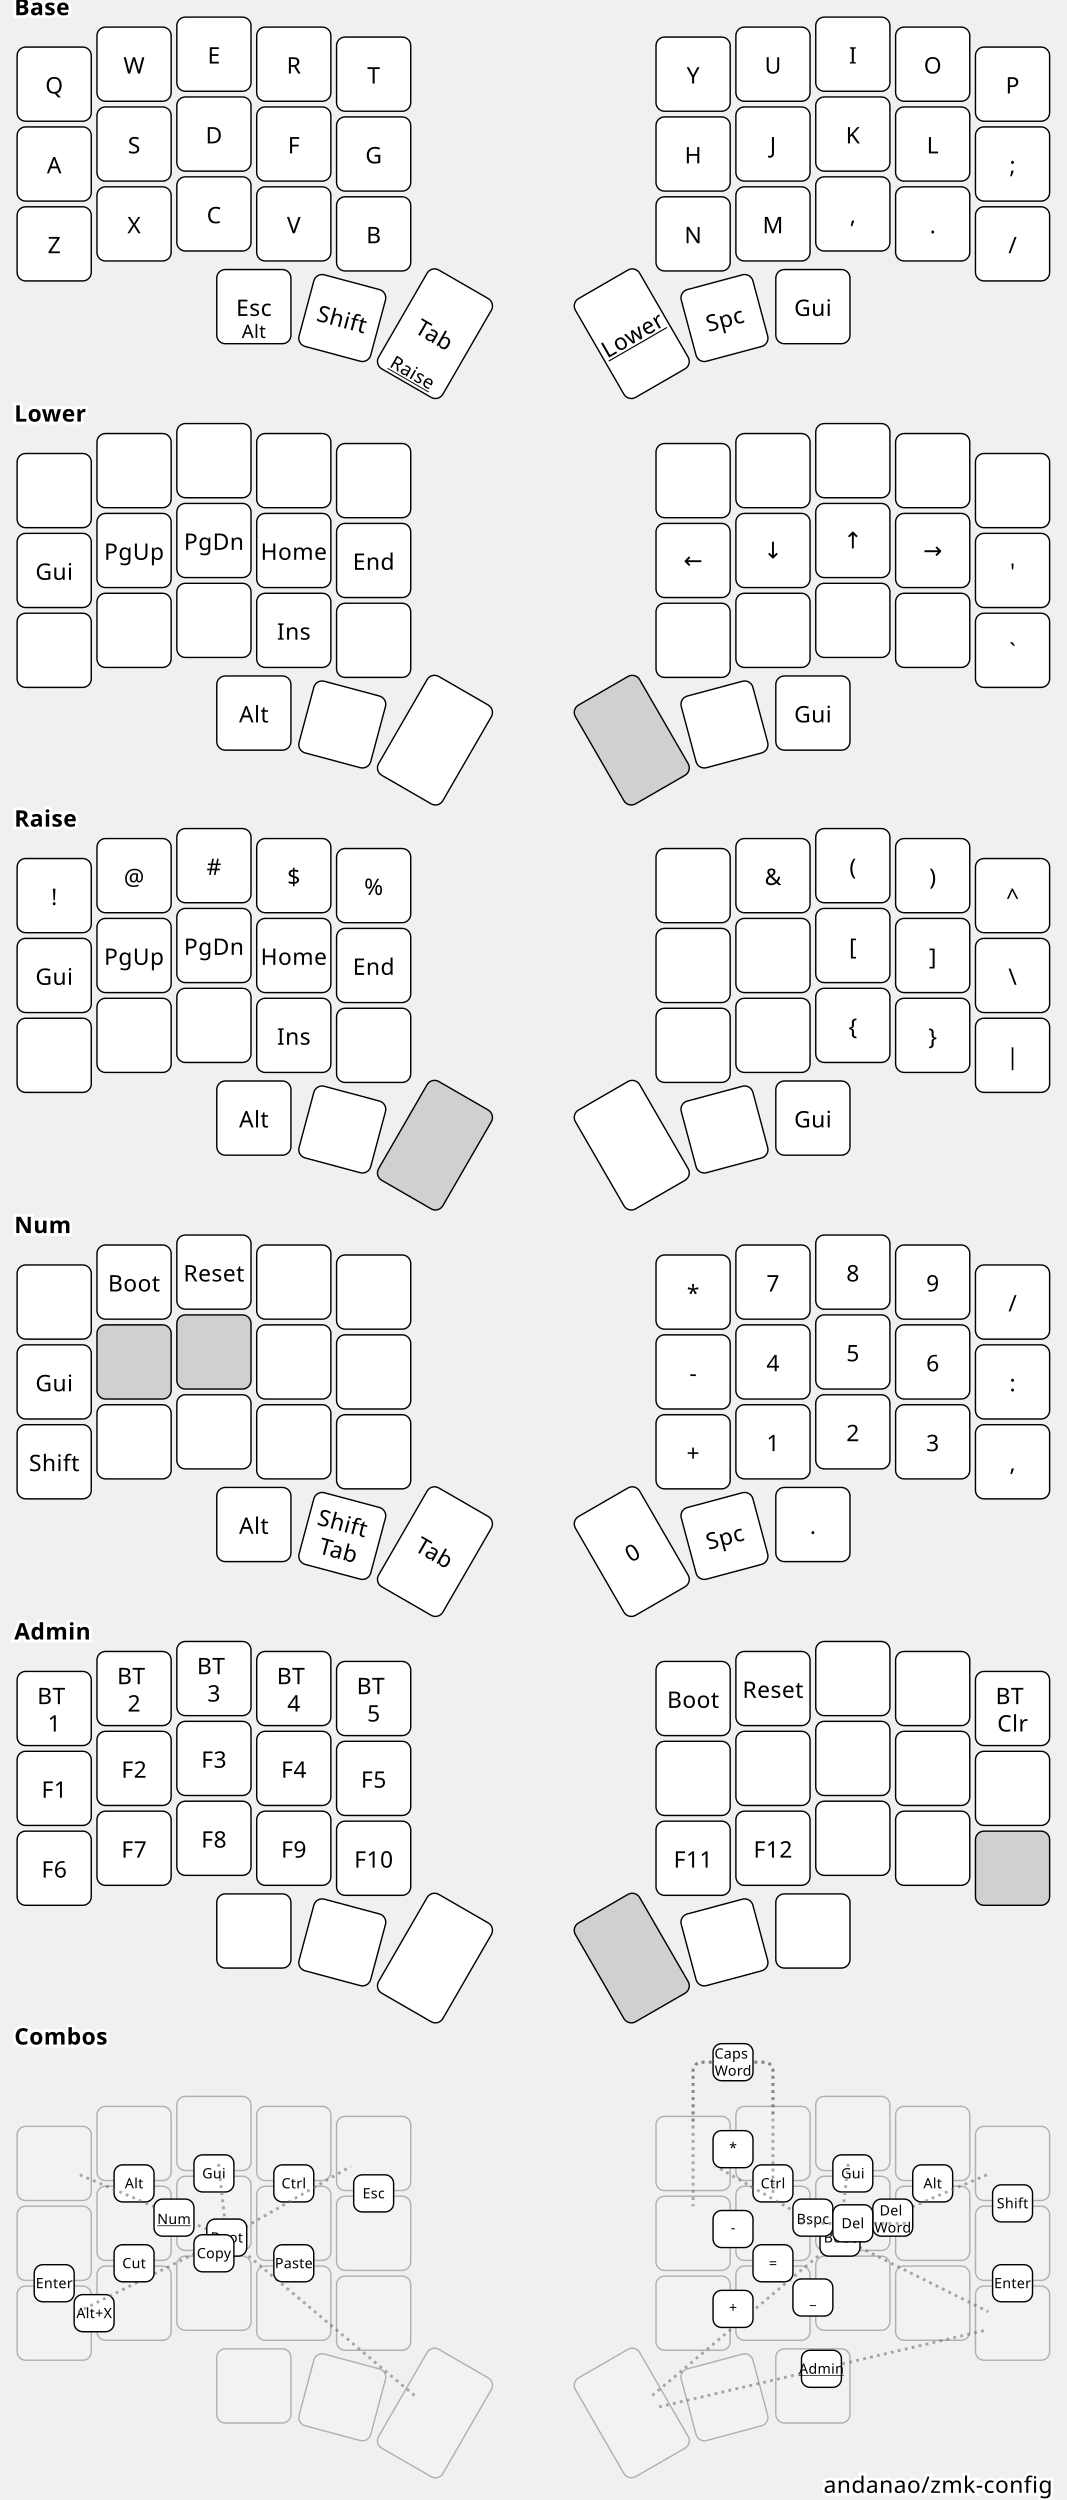
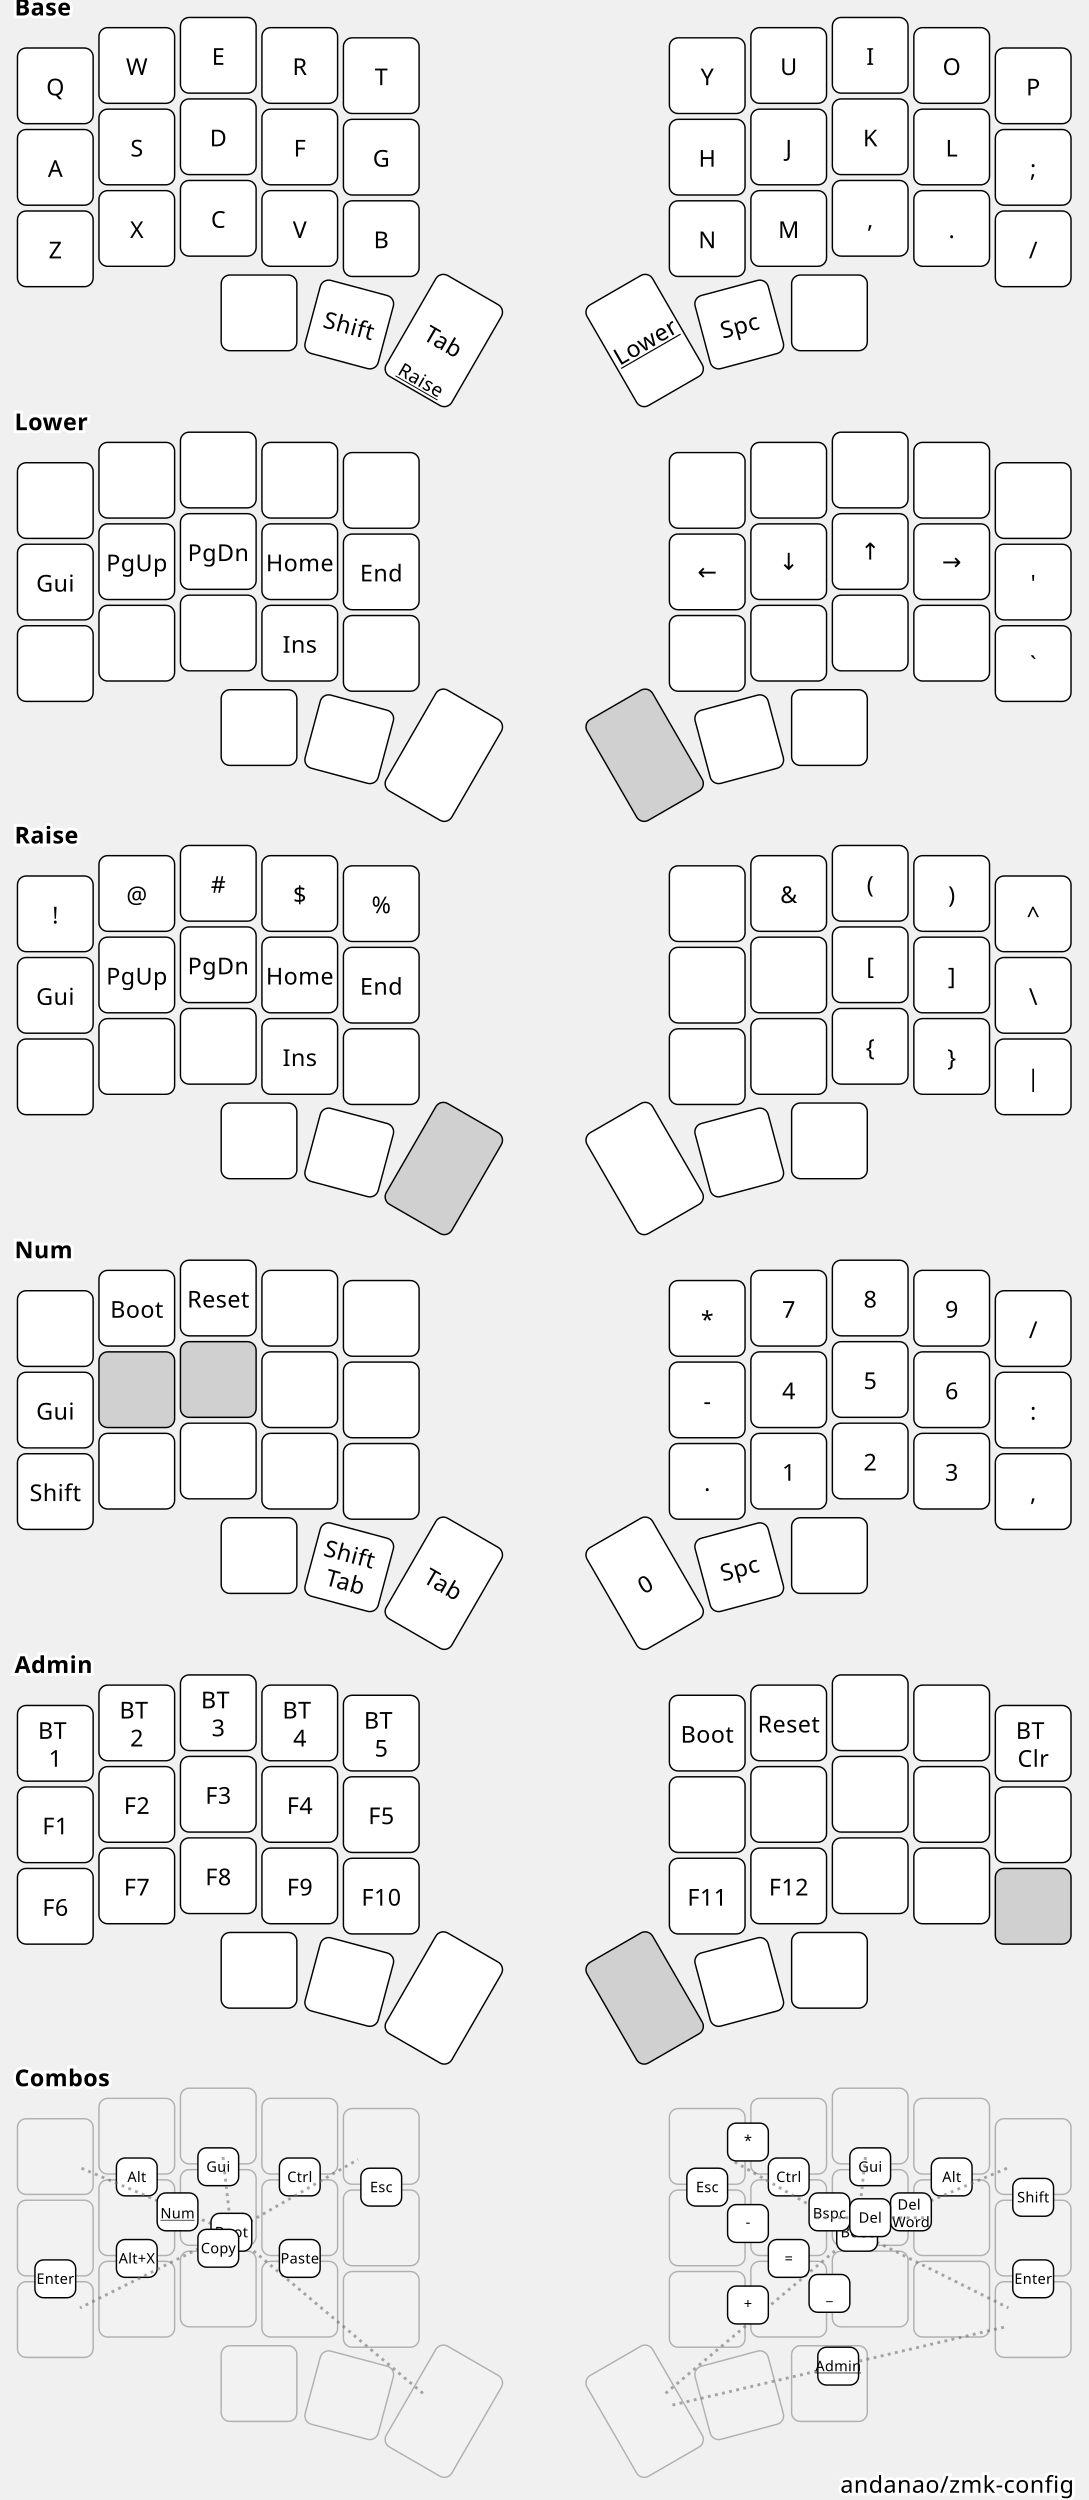
- <svg xmlns="http://www.w3.org/2000/svg" xmlns:xlink="http://www.w3.org/1999/xlink" width="748" height="1753" viewBox="0 0 748 1753" class="keymap">
+ <svg xmlns="http://www.w3.org/2000/svg" xmlns:xlink="http://www.w3.org/1999/xlink" width="748" height="1718" viewBox="0 0 748 1718" class="keymap">
  <defs>/* start glyphs */
<svg id="mdi:play-pause">
      <svg id="mdi-play-pause" viewBox="0 0 24 24">
        <path d="M3,5V19L11,12M13,19H16V5H13M18,5V19H21V5" />
      </svg>
    </svg>
    <svg id="mdi:skip-backward">
      <svg id="mdi-skip-backward" viewBox="0 0 24 24">
        <path d="M20,5V19L13,12M6,5V19H4V5M13,5V19L6,12" />
      </svg>
    </svg>
    <svg id="mdi:skip-forward">
      <svg id="mdi-skip-forward" viewBox="0 0 24 24">
        <path d="M4,5V19L11,12M18,5V19H20V5M11,5V19L18,12" />
      </svg>
    </svg>
    <svg id="mdi:volume-high">
      <svg id="mdi-volume-high" viewBox="0 0 24 24">
        <path d="M14,3.23V5.29C16.89,6.15 19,8.83 19,12C19,15.17 16.89,17.84 14,18.7V20.77C18,19.86 21,16.28 21,12C21,7.72 18,4.14 14,3.23M16.5,12C16.5,10.23 15.5,8.71 14,7.97V16C15.5,15.29 16.5,13.76 16.5,12M3,9V15H7L12,20V4L7,9H3Z" />
      </svg>
    </svg>
    <svg id="mdi:volume-medium">
      <svg id="mdi-volume-medium" viewBox="0 0 24 24">
        <path d="M5,9V15H9L14,20V4L9,9M18.5,12C18.5,10.23 17.5,8.71 16,7.97V16C17.5,15.29 18.5,13.76 18.5,12Z" />
      </svg>
    </svg>
  </defs>/* end glyphs */
<style>/* Deliberately monochrome: black on white, with a white-on-black variant
   for browsers in dark mode.

   Colours are literal hex rather than CSS custom properties. librsvg --
   what Emacs and most non-browser SVG viewers render with -- does not
   implement var() and silently falls back to black, and it ignores @media,
   so it gets the light variant below. */

svg path { fill: inherit; }

svg.keymap {
    fill: #000;
    background-color: #fff;
    font-family: Calibri, system-ui, sans-serif;
    font-size: 16px;
    font-kerning: normal;
    text-rendering: optimizeLegibility;
}

/* Keys need an outline here. The palettes keymap-drawer ships rely on the
   key fill contrasting with a coloured page; white-on-white has none. */
rect.key, rect.combo, rect.combo-separate { fill: #fff; stroke: #000; stroke-width: 1; }
rect.held, rect.combo.held                { fill: #d0d0d0; }
.layer-Combos rect.key                    { fill: #f2f2f2; stroke: #b0b0b0; }
path.combo { stroke: #707070; stroke-width: 2; stroke-dasharray: 2, 3; opacity: 0.6; fill: none; }

text {
    text-anchor: middle;
    dominant-baseline: middle;
    letter-spacing: 0.02em;
}

text.tap     { font-weight: 500; }
text.hold    { font-weight: 400; font-size: 13px; }
text.shifted { font-weight: 400; font-size: 11px; }
text.combo, text.left, text.right { font-size: 10px; }
/* 8px rather than the 10px of other secondary legends: the overview puts
   two corner legends on the same key edge (e.g. Num's "Boot" beside
   Admin's "BT 2"), which overlaps at anything larger. */
text.tl, text.tr, text.bl, text.br { font-size: 8px; }

text.hold, text.bl, text.br    { text-anchor: middle; dominant-baseline: auto; }
text.shifted, text.tl, text.tr { text-anchor: middle; dominant-baseline: hanging; }
text.left, text.tl, text.bl    { text-anchor: start; }
text.right, text.tr, text.br   { text-anchor: end; }

text.layer-activator { text-decoration: underline; }
text.combo.hold, text.combo.shifted, text.combo.left, text.combo.right { font-size: 8px; }

/* Without colour the overview's corner legends are told apart by position
   alone: tl=Raise, tr=Lower, bl=Num, br=Admin. Grey keeps them from
   competing with the base-layer legend in the middle of the key. */
text.tl, text.tr, text.bl, text.br,
use.tl, use.tr, use.bl, use.br { fill: #555; }

text.label, text.footer { fill: #000; stroke: #fff; stroke-width: 4; paint-order: stroke; }
text.label  { font-weight: bold; text-anchor: start; }
text.footer { text-anchor: end; dominant-baseline: auto; }

.icon-tabler &gt; path                             { fill: inherit; stroke: inherit; stroke-width: 2; }
.icon-tabler &gt; path[stroke="none"][fill="none"] { visibility: hidden; }

/* Browsers only; librsvg ignores @media and keeps the light variant.
   Delete this block for light-only output. */
@media (prefers-color-scheme: dark) {
    svg.keymap { fill: #fff; background-color: #000; }
    rect.key, rect.combo, rect.combo-separate { fill: #000; stroke: #fff; }
    rect.held, rect.combo.held                { fill: #444; }
    .layer-Combos rect.key                    { fill: #1a1a1a; stroke: #666; }
    path.combo { stroke: #909090; }
    text.tl, text.tr, text.bl, text.br,
    use.tl, use.tr, use.bl, use.br { fill: #aaa; }
    text.label, text.footer { fill: #fff; stroke: #000; }
}
</style>
  <g transform="translate(10, 0)" class="layer-Base">
    <text x="0" y="5" class="label" id="Base">Base</text>
    <g transform="translate(0, 10)">
      <g transform="translate(28, 49)" class="key keypos-0">
        <rect rx="6" ry="6" x="-26" y="-26" width="52" height="52" class="key" />
        <text x="0" y="1" class="key tap">Q</text>
      </g>
      <g transform="translate(84, 35)" class="key keypos-1">
        <rect rx="6" ry="6" x="-26" y="-26" width="52" height="52" class="key" />
        <text x="0" y="1" class="key tap">W</text>
      </g>
      <g transform="translate(140, 28)" class="key keypos-2">
        <rect rx="6" ry="6" x="-26" y="-26" width="52" height="52" class="key" />
        <text x="0" y="1" class="key tap">E</text>
      </g>
      <g transform="translate(196, 35)" class="key keypos-3">
        <rect rx="6" ry="6" x="-26" y="-26" width="52" height="52" class="key" />
        <text x="0" y="1" class="key tap">R</text>
      </g>
      <g transform="translate(252, 42)" class="key keypos-4">
        <rect rx="6" ry="6" x="-26" y="-26" width="52" height="52" class="key" />
        <text x="0" y="1" class="key tap">T</text>
      </g>
      <g transform="translate(476, 42)" class="key keypos-5">
        <rect rx="6" ry="6" x="-26" y="-26" width="52" height="52" class="key" />
        <text x="0" y="1" class="key tap">Y</text>
      </g>
      <g transform="translate(532, 35)" class="key keypos-6">
        <rect rx="6" ry="6" x="-26" y="-26" width="52" height="52" class="key" />
        <text x="0" y="1" class="key tap">U</text>
      </g>
      <g transform="translate(588, 28)" class="key keypos-7">
        <rect rx="6" ry="6" x="-26" y="-26" width="52" height="52" class="key" />
        <text x="0" y="1" class="key tap">I</text>
      </g>
      <g transform="translate(644, 35)" class="key keypos-8">
        <rect rx="6" ry="6" x="-26" y="-26" width="52" height="52" class="key" />
        <text x="0" y="1" class="key tap">O</text>
      </g>
      <g transform="translate(700, 49)" class="key keypos-9">
        <rect rx="6" ry="6" x="-26" y="-26" width="52" height="52" class="key" />
        <text x="0" y="1" class="key tap">P</text>
      </g>
      <g transform="translate(28, 105)" class="key keypos-10">
        <rect rx="6" ry="6" x="-26" y="-26" width="52" height="52" class="key" />
        <text x="0" y="1" class="key tap">A</text>
      </g>
      <g transform="translate(84, 91)" class="key keypos-11">
        <rect rx="6" ry="6" x="-26" y="-26" width="52" height="52" class="key" />
        <text x="0" y="1" class="key tap">S</text>
      </g>
      <g transform="translate(140, 84)" class="key keypos-12">
        <rect rx="6" ry="6" x="-26" y="-26" width="52" height="52" class="key" />
        <text x="0" y="1" class="key tap">D</text>
      </g>
      <g transform="translate(196, 91)" class="key keypos-13">
        <rect rx="6" ry="6" x="-26" y="-26" width="52" height="52" class="key" />
        <text x="0" y="1" class="key tap">F</text>
      </g>
      <g transform="translate(252, 98)" class="key keypos-14">
        <rect rx="6" ry="6" x="-26" y="-26" width="52" height="52" class="key" />
        <text x="0" y="1" class="key tap">G</text>
      </g>
      <g transform="translate(476, 98)" class="key keypos-15">
        <rect rx="6" ry="6" x="-26" y="-26" width="52" height="52" class="key" />
        <text x="0" y="1" class="key tap">H</text>
      </g>
      <g transform="translate(532, 91)" class="key keypos-16">
        <rect rx="6" ry="6" x="-26" y="-26" width="52" height="52" class="key" />
        <text x="0" y="1" class="key tap">J</text>
      </g>
      <g transform="translate(588, 84)" class="key keypos-17">
        <rect rx="6" ry="6" x="-26" y="-26" width="52" height="52" class="key" />
        <text x="0" y="1" class="key tap">K</text>
      </g>
      <g transform="translate(644, 91)" class="key keypos-18">
        <rect rx="6" ry="6" x="-26" y="-26" width="52" height="52" class="key" />
        <text x="0" y="1" class="key tap">L</text>
      </g>
      <g transform="translate(700, 105)" class="key keypos-19">
        <rect rx="6" ry="6" x="-26" y="-26" width="52" height="52" class="key" />
        <text x="0" y="1" class="key tap">;</text>
      </g>
      <g transform="translate(28, 161)" class="key keypos-20">
        <rect rx="6" ry="6" x="-26" y="-26" width="52" height="52" class="key" />
        <text x="0" y="1" class="key tap">Z</text>
      </g>
      <g transform="translate(84, 147)" class="key keypos-21">
        <rect rx="6" ry="6" x="-26" y="-26" width="52" height="52" class="key" />
        <text x="0" y="1" class="key tap">X</text>
      </g>
      <g transform="translate(140, 140)" class="key keypos-22">
        <rect rx="6" ry="6" x="-26" y="-26" width="52" height="52" class="key" />
        <text x="0" y="1" class="key tap">C</text>
      </g>
      <g transform="translate(196, 147)" class="key keypos-23">
        <rect rx="6" ry="6" x="-26" y="-26" width="52" height="52" class="key" />
        <text x="0" y="1" class="key tap">V</text>
      </g>
      <g transform="translate(252, 154)" class="key keypos-24">
        <rect rx="6" ry="6" x="-26" y="-26" width="52" height="52" class="key" />
        <text x="0" y="1" class="key tap">B</text>
      </g>
      <g transform="translate(476, 154)" class="key keypos-25">
        <rect rx="6" ry="6" x="-26" y="-26" width="52" height="52" class="key" />
        <text x="0" y="1" class="key tap">N</text>
      </g>
      <g transform="translate(532, 147)" class="key keypos-26">
        <rect rx="6" ry="6" x="-26" y="-26" width="52" height="52" class="key" />
        <text x="0" y="1" class="key tap">M</text>
      </g>
      <g transform="translate(588, 140)" class="key keypos-27">
        <rect rx="6" ry="6" x="-26" y="-26" width="52" height="52" class="key" />
        <text x="0" y="1" class="key tap">,</text>
      </g>
      <g transform="translate(644, 147)" class="key keypos-28">
        <rect rx="6" ry="6" x="-26" y="-26" width="52" height="52" class="key" />
        <text x="0" y="1" class="key tap">.</text>
      </g>
      <g transform="translate(700, 161)" class="key keypos-29">
        <rect rx="6" ry="6" x="-26" y="-26" width="52" height="52" class="key" />
        <text x="0" y="1" class="key tap">/</text>
      </g>
      <g transform="translate(168, 205)" class="key keypos-30">
        <rect rx="6" ry="6" x="-26" y="-26" width="52" height="52" class="key" />
-         <text x="0" y="1" class="key tap">Esc</text>
-         <text x="0" y="22" class="key hold">Alt</text>
      </g>
      <g transform="translate(230, 213) rotate(15.0)" class="key keypos-31">
        <rect rx="6" ry="6" x="-26" y="-26" width="52" height="52" class="key" />
        <text x="0" y="1" class="key tap">Shift</text>
      </g>
      <g transform="translate(295, 224) rotate(30.0)" class="key keypos-32">
        <rect rx="6" ry="6" x="-26" y="-40" width="52" height="80" class="key" />
        <text x="0" y="1" class="key tap">Tab</text>
        <a href="#Raise">
          <text x="0" y="36" class="key hold layer-activator">Raise</text>
        </a>
      </g>
      <g transform="translate(433, 224) rotate(-30.0)" class="key keypos-33">
        <rect rx="6" ry="6" x="-26" y="-40" width="52" height="80" class="key" />
        <a href="#Lower">
          <text x="0" y="1" class="key tap layer-activator">Lower</text>
        </a>
      </g>
      <g transform="translate(498, 213) rotate(-15.0)" class="key keypos-34">
        <rect rx="6" ry="6" x="-26" y="-26" width="52" height="52" class="key" />
        <text x="0" y="1" class="key tap">Spc</text>
      </g>
      <g transform="translate(560, 205)" class="key keypos-35">
        <rect rx="6" ry="6" x="-26" y="-26" width="52" height="52" class="key" />
-         <text x="0" y="1" class="key tap">Gui</text>
      </g>
    </g>
  </g>
  <g transform="translate(10, 285)" class="layer-Lower">
    <text x="0" y="5" class="label" id="Lower">Lower</text>
    <g transform="translate(0, 10)">
      <g transform="translate(28, 49)" class="key keypos-0">
        <rect rx="6" ry="6" x="-26" y="-26" width="52" height="52" class="key" />
      </g>
      <g transform="translate(84, 35)" class="key keypos-1">
        <rect rx="6" ry="6" x="-26" y="-26" width="52" height="52" class="key" />
      </g>
      <g transform="translate(140, 28)" class="key keypos-2">
        <rect rx="6" ry="6" x="-26" y="-26" width="52" height="52" class="key" />
      </g>
      <g transform="translate(196, 35)" class="key keypos-3">
        <rect rx="6" ry="6" x="-26" y="-26" width="52" height="52" class="key" />
      </g>
      <g transform="translate(252, 42)" class="key keypos-4">
        <rect rx="6" ry="6" x="-26" y="-26" width="52" height="52" class="key" />
      </g>
      <g transform="translate(476, 42)" class="key keypos-5">
        <rect rx="6" ry="6" x="-26" y="-26" width="52" height="52" class="key" />
      </g>
      <g transform="translate(532, 35)" class="key keypos-6">
        <rect rx="6" ry="6" x="-26" y="-26" width="52" height="52" class="key" />
      </g>
      <g transform="translate(588, 28)" class="key keypos-7">
        <rect rx="6" ry="6" x="-26" y="-26" width="52" height="52" class="key" />
      </g>
      <g transform="translate(644, 35)" class="key keypos-8">
        <rect rx="6" ry="6" x="-26" y="-26" width="52" height="52" class="key" />
      </g>
      <g transform="translate(700, 49)" class="key keypos-9">
        <rect rx="6" ry="6" x="-26" y="-26" width="52" height="52" class="key" />
      </g>
      <g transform="translate(28, 105)" class="key keypos-10">
        <rect rx="6" ry="6" x="-26" y="-26" width="52" height="52" class="key" />
        <text x="0" y="1" class="key tap">Gui</text>
      </g>
      <g transform="translate(84, 91)" class="key keypos-11">
        <rect rx="6" ry="6" x="-26" y="-26" width="52" height="52" class="key" />
        <text x="0" y="1" class="key tap">PgUp</text>
      </g>
      <g transform="translate(140, 84)" class="key keypos-12">
        <rect rx="6" ry="6" x="-26" y="-26" width="52" height="52" class="key" />
        <text x="0" y="1" class="key tap">PgDn</text>
      </g>
      <g transform="translate(196, 91)" class="key keypos-13">
        <rect rx="6" ry="6" x="-26" y="-26" width="52" height="52" class="key" />
        <text x="0" y="1" class="key tap">Home</text>
      </g>
      <g transform="translate(252, 98)" class="key keypos-14">
        <rect rx="6" ry="6" x="-26" y="-26" width="52" height="52" class="key" />
        <text x="0" y="1" class="key tap">End</text>
      </g>
      <g transform="translate(476, 98)" class="key keypos-15">
        <rect rx="6" ry="6" x="-26" y="-26" width="52" height="52" class="key" />
        <text x="0" y="1" class="key tap">←</text>
      </g>
      <g transform="translate(532, 91)" class="key keypos-16">
        <rect rx="6" ry="6" x="-26" y="-26" width="52" height="52" class="key" />
        <text x="0" y="1" class="key tap">↓</text>
      </g>
      <g transform="translate(588, 84)" class="key keypos-17">
        <rect rx="6" ry="6" x="-26" y="-26" width="52" height="52" class="key" />
        <text x="0" y="1" class="key tap">↑</text>
      </g>
      <g transform="translate(644, 91)" class="key keypos-18">
        <rect rx="6" ry="6" x="-26" y="-26" width="52" height="52" class="key" />
        <text x="0" y="1" class="key tap">→</text>
      </g>
      <g transform="translate(700, 105)" class="key keypos-19">
        <rect rx="6" ry="6" x="-26" y="-26" width="52" height="52" class="key" />
        <text x="0" y="1" class="key tap">'</text>
      </g>
      <g transform="translate(28, 161)" class="key keypos-20">
        <rect rx="6" ry="6" x="-26" y="-26" width="52" height="52" class="key" />
      </g>
      <g transform="translate(84, 147)" class="key keypos-21">
        <rect rx="6" ry="6" x="-26" y="-26" width="52" height="52" class="key" />
      </g>
      <g transform="translate(140, 140)" class="key keypos-22">
        <rect rx="6" ry="6" x="-26" y="-26" width="52" height="52" class="key" />
      </g>
      <g transform="translate(196, 147)" class="key keypos-23">
        <rect rx="6" ry="6" x="-26" y="-26" width="52" height="52" class="key" />
        <text x="0" y="1" class="key tap">Ins</text>
      </g>
      <g transform="translate(252, 154)" class="key keypos-24">
        <rect rx="6" ry="6" x="-26" y="-26" width="52" height="52" class="key" />
      </g>
      <g transform="translate(476, 154)" class="key keypos-25">
        <rect rx="6" ry="6" x="-26" y="-26" width="52" height="52" class="key" />
      </g>
      <g transform="translate(532, 147)" class="key keypos-26">
        <rect rx="6" ry="6" x="-26" y="-26" width="52" height="52" class="key" />
      </g>
      <g transform="translate(588, 140)" class="key keypos-27">
        <rect rx="6" ry="6" x="-26" y="-26" width="52" height="52" class="key" />
      </g>
      <g transform="translate(644, 147)" class="key keypos-28">
        <rect rx="6" ry="6" x="-26" y="-26" width="52" height="52" class="key" />
      </g>
      <g transform="translate(700, 161)" class="key keypos-29">
        <rect rx="6" ry="6" x="-26" y="-26" width="52" height="52" class="key" />
        <text x="0" y="1" class="key tap">`</text>
      </g>
      <g transform="translate(168, 205)" class="key keypos-30">
        <rect rx="6" ry="6" x="-26" y="-26" width="52" height="52" class="key" />
-         <text x="0" y="1" class="key tap">Alt</text>
      </g>
      <g transform="translate(230, 213) rotate(15.0)" class="key trans keypos-31">
        <rect rx="6" ry="6" x="-26" y="-26" width="52" height="52" class="key trans" />
      </g>
      <g transform="translate(295, 224) rotate(30.0)" class="key trans keypos-32">
        <rect rx="6" ry="6" x="-26" y="-40" width="52" height="80" class="key trans" />
      </g>
      <g transform="translate(433, 224) rotate(-30.0)" class="key held keypos-33">
        <rect rx="6" ry="6" x="-26" y="-40" width="52" height="80" class="key held" />
      </g>
      <g transform="translate(498, 213) rotate(-15.0)" class="key trans keypos-34">
        <rect rx="6" ry="6" x="-26" y="-26" width="52" height="52" class="key trans" />
      </g>
      <g transform="translate(560, 205)" class="key keypos-35">
        <rect rx="6" ry="6" x="-26" y="-26" width="52" height="52" class="key" />
-         <text x="0" y="1" class="key tap">Gui</text>
      </g>
    </g>
  </g>
  <g transform="translate(10, 569)" class="layer-Raise">
    <text x="0" y="5" class="label" id="Raise">Raise</text>
    <g transform="translate(0, 10)">
      <g transform="translate(28, 49)" class="key keypos-0">
        <rect rx="6" ry="6" x="-26" y="-26" width="52" height="52" class="key" />
        <text x="0" y="1" class="key tap">!</text>
      </g>
      <g transform="translate(84, 35)" class="key keypos-1">
        <rect rx="6" ry="6" x="-26" y="-26" width="52" height="52" class="key" />
        <text x="0" y="1" class="key tap">@</text>
      </g>
      <g transform="translate(140, 28)" class="key keypos-2">
        <rect rx="6" ry="6" x="-26" y="-26" width="52" height="52" class="key" />
        <text x="0" y="1" class="key tap">#</text>
      </g>
      <g transform="translate(196, 35)" class="key keypos-3">
        <rect rx="6" ry="6" x="-26" y="-26" width="52" height="52" class="key" />
        <text x="0" y="1" class="key tap">$</text>
      </g>
      <g transform="translate(252, 42)" class="key keypos-4">
        <rect rx="6" ry="6" x="-26" y="-26" width="52" height="52" class="key" />
        <text x="0" y="1" class="key tap">%</text>
      </g>
      <g transform="translate(476, 42)" class="key keypos-5">
        <rect rx="6" ry="6" x="-26" y="-26" width="52" height="52" class="key" />
      </g>
      <g transform="translate(532, 35)" class="key keypos-6">
        <rect rx="6" ry="6" x="-26" y="-26" width="52" height="52" class="key" />
        <text x="0" y="1" class="key tap">&amp;</text>
      </g>
      <g transform="translate(588, 28)" class="key keypos-7">
        <rect rx="6" ry="6" x="-26" y="-26" width="52" height="52" class="key" />
        <text x="0" y="1" class="key tap">(</text>
      </g>
      <g transform="translate(644, 35)" class="key keypos-8">
        <rect rx="6" ry="6" x="-26" y="-26" width="52" height="52" class="key" />
        <text x="0" y="1" class="key tap">)</text>
      </g>
      <g transform="translate(700, 49)" class="key keypos-9">
        <rect rx="6" ry="6" x="-26" y="-26" width="52" height="52" class="key" />
        <text x="0" y="1" class="key tap">^</text>
      </g>
      <g transform="translate(28, 105)" class="key keypos-10">
        <rect rx="6" ry="6" x="-26" y="-26" width="52" height="52" class="key" />
        <text x="0" y="1" class="key tap">Gui</text>
      </g>
      <g transform="translate(84, 91)" class="key keypos-11">
        <rect rx="6" ry="6" x="-26" y="-26" width="52" height="52" class="key" />
        <text x="0" y="1" class="key tap">PgUp</text>
      </g>
      <g transform="translate(140, 84)" class="key keypos-12">
        <rect rx="6" ry="6" x="-26" y="-26" width="52" height="52" class="key" />
        <text x="0" y="1" class="key tap">PgDn</text>
      </g>
      <g transform="translate(196, 91)" class="key keypos-13">
        <rect rx="6" ry="6" x="-26" y="-26" width="52" height="52" class="key" />
        <text x="0" y="1" class="key tap">Home</text>
      </g>
      <g transform="translate(252, 98)" class="key keypos-14">
        <rect rx="6" ry="6" x="-26" y="-26" width="52" height="52" class="key" />
        <text x="0" y="1" class="key tap">End</text>
      </g>
      <g transform="translate(476, 98)" class="key keypos-15">
        <rect rx="6" ry="6" x="-26" y="-26" width="52" height="52" class="key" />
      </g>
      <g transform="translate(532, 91)" class="key keypos-16">
        <rect rx="6" ry="6" x="-26" y="-26" width="52" height="52" class="key" />
      </g>
      <g transform="translate(588, 84)" class="key keypos-17">
        <rect rx="6" ry="6" x="-26" y="-26" width="52" height="52" class="key" />
        <text x="0" y="1" class="key tap">[</text>
      </g>
      <g transform="translate(644, 91)" class="key keypos-18">
        <rect rx="6" ry="6" x="-26" y="-26" width="52" height="52" class="key" />
        <text x="0" y="1" class="key tap">]</text>
      </g>
      <g transform="translate(700, 105)" class="key keypos-19">
        <rect rx="6" ry="6" x="-26" y="-26" width="52" height="52" class="key" />
        <text x="0" y="1" class="key tap">\</text>
      </g>
      <g transform="translate(28, 161)" class="key keypos-20">
        <rect rx="6" ry="6" x="-26" y="-26" width="52" height="52" class="key" />
      </g>
      <g transform="translate(84, 147)" class="key keypos-21">
        <rect rx="6" ry="6" x="-26" y="-26" width="52" height="52" class="key" />
      </g>
      <g transform="translate(140, 140)" class="key keypos-22">
        <rect rx="6" ry="6" x="-26" y="-26" width="52" height="52" class="key" />
      </g>
      <g transform="translate(196, 147)" class="key keypos-23">
        <rect rx="6" ry="6" x="-26" y="-26" width="52" height="52" class="key" />
        <text x="0" y="1" class="key tap">Ins</text>
      </g>
      <g transform="translate(252, 154)" class="key keypos-24">
        <rect rx="6" ry="6" x="-26" y="-26" width="52" height="52" class="key" />
      </g>
      <g transform="translate(476, 154)" class="key keypos-25">
        <rect rx="6" ry="6" x="-26" y="-26" width="52" height="52" class="key" />
      </g>
      <g transform="translate(532, 147)" class="key keypos-26">
        <rect rx="6" ry="6" x="-26" y="-26" width="52" height="52" class="key" />
      </g>
      <g transform="translate(588, 140)" class="key keypos-27">
        <rect rx="6" ry="6" x="-26" y="-26" width="52" height="52" class="key" />
        <text x="0" y="1" class="key tap">{</text>
      </g>
      <g transform="translate(644, 147)" class="key keypos-28">
        <rect rx="6" ry="6" x="-26" y="-26" width="52" height="52" class="key" />
        <text x="0" y="1" class="key tap">}</text>
      </g>
      <g transform="translate(700, 161)" class="key keypos-29">
        <rect rx="6" ry="6" x="-26" y="-26" width="52" height="52" class="key" />
        <text x="0" y="1" class="key tap">|</text>
      </g>
      <g transform="translate(168, 205)" class="key keypos-30">
        <rect rx="6" ry="6" x="-26" y="-26" width="52" height="52" class="key" />
-         <text x="0" y="1" class="key tap">Alt</text>
      </g>
      <g transform="translate(230, 213) rotate(15.0)" class="key trans keypos-31">
        <rect rx="6" ry="6" x="-26" y="-26" width="52" height="52" class="key trans" />
      </g>
      <g transform="translate(295, 224) rotate(30.0)" class="key held keypos-32">
        <rect rx="6" ry="6" x="-26" y="-40" width="52" height="80" class="key held" />
      </g>
      <g transform="translate(433, 224) rotate(-30.0)" class="key trans keypos-33">
        <rect rx="6" ry="6" x="-26" y="-40" width="52" height="80" class="key trans" />
      </g>
      <g transform="translate(498, 213) rotate(-15.0)" class="key trans keypos-34">
        <rect rx="6" ry="6" x="-26" y="-26" width="52" height="52" class="key trans" />
      </g>
      <g transform="translate(560, 205)" class="key keypos-35">
        <rect rx="6" ry="6" x="-26" y="-26" width="52" height="52" class="key" />
-         <text x="0" y="1" class="key tap">Gui</text>
      </g>
    </g>
  </g>
  <g transform="translate(10, 854)" class="layer-Num">
    <text x="0" y="5" class="label" id="Num">Num</text>
    <g transform="translate(0, 10)">
      <g transform="translate(28, 49)" class="key keypos-0">
        <rect rx="6" ry="6" x="-26" y="-26" width="52" height="52" class="key" />
      </g>
      <g transform="translate(84, 35)" class="key keypos-1">
        <rect rx="6" ry="6" x="-26" y="-26" width="52" height="52" class="key" />
        <text x="0" y="1" class="key tap">Boot</text>
      </g>
      <g transform="translate(140, 28)" class="key keypos-2">
        <rect rx="6" ry="6" x="-26" y="-26" width="52" height="52" class="key" />
        <text x="0" y="1" class="key tap">Reset</text>
      </g>
      <g transform="translate(196, 35)" class="key keypos-3">
        <rect rx="6" ry="6" x="-26" y="-26" width="52" height="52" class="key" />
      </g>
      <g transform="translate(252, 42)" class="key keypos-4">
        <rect rx="6" ry="6" x="-26" y="-26" width="52" height="52" class="key" />
      </g>
      <g transform="translate(476, 42)" class="key keypos-5">
        <rect rx="6" ry="6" x="-26" y="-26" width="52" height="52" class="key" />
        <text x="0" y="1" class="key tap">*</text>
      </g>
      <g transform="translate(532, 35)" class="key keypos-6">
        <rect rx="6" ry="6" x="-26" y="-26" width="52" height="52" class="key" />
        <text x="0" y="1" class="key tap">7</text>
      </g>
      <g transform="translate(588, 28)" class="key keypos-7">
        <rect rx="6" ry="6" x="-26" y="-26" width="52" height="52" class="key" />
        <text x="0" y="1" class="key tap">8</text>
      </g>
      <g transform="translate(644, 35)" class="key keypos-8">
        <rect rx="6" ry="6" x="-26" y="-26" width="52" height="52" class="key" />
        <text x="0" y="1" class="key tap">9</text>
      </g>
      <g transform="translate(700, 49)" class="key keypos-9">
        <rect rx="6" ry="6" x="-26" y="-26" width="52" height="52" class="key" />
        <text x="0" y="1" class="key tap">/</text>
      </g>
      <g transform="translate(28, 105)" class="key keypos-10">
        <rect rx="6" ry="6" x="-26" y="-26" width="52" height="52" class="key" />
        <text x="0" y="1" class="key tap">Gui</text>
      </g>
      <g transform="translate(84, 91)" class="key held keypos-11">
        <rect rx="6" ry="6" x="-26" y="-26" width="52" height="52" class="key held" />
      </g>
      <g transform="translate(140, 84)" class="key held keypos-12">
        <rect rx="6" ry="6" x="-26" y="-26" width="52" height="52" class="key held" />
      </g>
      <g transform="translate(196, 91)" class="key keypos-13">
        <rect rx="6" ry="6" x="-26" y="-26" width="52" height="52" class="key" />
      </g>
      <g transform="translate(252, 98)" class="key keypos-14">
        <rect rx="6" ry="6" x="-26" y="-26" width="52" height="52" class="key" />
      </g>
      <g transform="translate(476, 98)" class="key keypos-15">
        <rect rx="6" ry="6" x="-26" y="-26" width="52" height="52" class="key" />
        <text x="0" y="1" class="key tap">-</text>
      </g>
      <g transform="translate(532, 91)" class="key keypos-16">
        <rect rx="6" ry="6" x="-26" y="-26" width="52" height="52" class="key" />
        <text x="0" y="1" class="key tap">4</text>
      </g>
      <g transform="translate(588, 84)" class="key keypos-17">
        <rect rx="6" ry="6" x="-26" y="-26" width="52" height="52" class="key" />
        <text x="0" y="1" class="key tap">5</text>
      </g>
      <g transform="translate(644, 91)" class="key keypos-18">
        <rect rx="6" ry="6" x="-26" y="-26" width="52" height="52" class="key" />
        <text x="0" y="1" class="key tap">6</text>
      </g>
      <g transform="translate(700, 105)" class="key keypos-19">
        <rect rx="6" ry="6" x="-26" y="-26" width="52" height="52" class="key" />
        <text x="0" y="1" class="key tap">:</text>
      </g>
      <g transform="translate(28, 161)" class="key keypos-20">
        <rect rx="6" ry="6" x="-26" y="-26" width="52" height="52" class="key" />
        <text x="0" y="1" class="key tap">Shift</text>
      </g>
      <g transform="translate(84, 147)" class="key keypos-21">
        <rect rx="6" ry="6" x="-26" y="-26" width="52" height="52" class="key" />
      </g>
      <g transform="translate(140, 140)" class="key keypos-22">
        <rect rx="6" ry="6" x="-26" y="-26" width="52" height="52" class="key" />
      </g>
      <g transform="translate(196, 147)" class="key keypos-23">
        <rect rx="6" ry="6" x="-26" y="-26" width="52" height="52" class="key" />
      </g>
      <g transform="translate(252, 154)" class="key keypos-24">
        <rect rx="6" ry="6" x="-26" y="-26" width="52" height="52" class="key" />
      </g>
      <g transform="translate(476, 154)" class="key keypos-25">
        <rect rx="6" ry="6" x="-26" y="-26" width="52" height="52" class="key" />
-         <text x="0" y="1" class="key tap">+</text>
+         <text x="0" y="1" class="key tap">.</text>
      </g>
      <g transform="translate(532, 147)" class="key keypos-26">
        <rect rx="6" ry="6" x="-26" y="-26" width="52" height="52" class="key" />
        <text x="0" y="1" class="key tap">1</text>
      </g>
      <g transform="translate(588, 140)" class="key keypos-27">
        <rect rx="6" ry="6" x="-26" y="-26" width="52" height="52" class="key" />
        <text x="0" y="1" class="key tap">2</text>
      </g>
      <g transform="translate(644, 147)" class="key keypos-28">
        <rect rx="6" ry="6" x="-26" y="-26" width="52" height="52" class="key" />
        <text x="0" y="1" class="key tap">3</text>
      </g>
      <g transform="translate(700, 161)" class="key keypos-29">
        <rect rx="6" ry="6" x="-26" y="-26" width="52" height="52" class="key" />
        <text x="0" y="1" class="key tap">,</text>
      </g>
      <g transform="translate(168, 205)" class="key keypos-30">
        <rect rx="6" ry="6" x="-26" y="-26" width="52" height="52" class="key" />
-         <text x="0" y="1" class="key tap">Alt</text>
      </g>
      <g transform="translate(230, 213) rotate(15.0)" class="key keypos-31">
        <rect rx="6" ry="6" x="-26" y="-26" width="52" height="52" class="key" />
        <text x="0" y="1" class="key tap">
          <tspan x="0" dy="-0.6em">Shift</tspan>
          <tspan x="0" dy="1.2em">Tab</tspan>
        </text>
      </g>
      <g transform="translate(295, 224) rotate(30.0)" class="key keypos-32">
        <rect rx="6" ry="6" x="-26" y="-40" width="52" height="80" class="key" />
        <text x="0" y="1" class="key tap">Tab</text>
      </g>
      <g transform="translate(433, 224) rotate(-30.0)" class="key keypos-33">
        <rect rx="6" ry="6" x="-26" y="-40" width="52" height="80" class="key" />
        <text x="0" y="1" class="key tap">0</text>
      </g>
      <g transform="translate(498, 213) rotate(-15.0)" class="key keypos-34">
        <rect rx="6" ry="6" x="-26" y="-26" width="52" height="52" class="key" />
        <text x="0" y="1" class="key tap">Spc</text>
      </g>
      <g transform="translate(560, 205)" class="key keypos-35">
        <rect rx="6" ry="6" x="-26" y="-26" width="52" height="52" class="key" />
-         <text x="0" y="1" class="key tap">.</text>
      </g>
    </g>
  </g>
  <g transform="translate(10, 1139)" class="layer-Admin">
    <text x="0" y="5" class="label" id="Admin">Admin</text>
    <g transform="translate(0, 10)">
      <g transform="translate(28, 49)" class="key keypos-0">
        <rect rx="6" ry="6" x="-26" y="-26" width="52" height="52" class="key" />
        <text x="0" y="1" class="key tap">
          <tspan x="0" dy="-0.6em">BT</tspan>
          <tspan x="0" dy="1.2em">1</tspan>
        </text>
      </g>
      <g transform="translate(84, 35)" class="key keypos-1">
        <rect rx="6" ry="6" x="-26" y="-26" width="52" height="52" class="key" />
        <text x="0" y="1" class="key tap">
          <tspan x="0" dy="-0.6em">BT</tspan>
          <tspan x="0" dy="1.2em">2</tspan>
        </text>
      </g>
      <g transform="translate(140, 28)" class="key keypos-2">
        <rect rx="6" ry="6" x="-26" y="-26" width="52" height="52" class="key" />
        <text x="0" y="1" class="key tap">
          <tspan x="0" dy="-0.6em">BT</tspan>
          <tspan x="0" dy="1.2em">3</tspan>
        </text>
      </g>
      <g transform="translate(196, 35)" class="key keypos-3">
        <rect rx="6" ry="6" x="-26" y="-26" width="52" height="52" class="key" />
        <text x="0" y="1" class="key tap">
          <tspan x="0" dy="-0.6em">BT</tspan>
          <tspan x="0" dy="1.2em">4</tspan>
        </text>
      </g>
      <g transform="translate(252, 42)" class="key keypos-4">
        <rect rx="6" ry="6" x="-26" y="-26" width="52" height="52" class="key" />
        <text x="0" y="1" class="key tap">
          <tspan x="0" dy="-0.6em">BT</tspan>
          <tspan x="0" dy="1.2em">5</tspan>
        </text>
      </g>
      <g transform="translate(476, 42)" class="key keypos-5">
        <rect rx="6" ry="6" x="-26" y="-26" width="52" height="52" class="key" />
        <text x="0" y="1" class="key tap">Boot</text>
      </g>
      <g transform="translate(532, 35)" class="key keypos-6">
        <rect rx="6" ry="6" x="-26" y="-26" width="52" height="52" class="key" />
        <text x="0" y="1" class="key tap">Reset</text>
      </g>
      <g transform="translate(588, 28)" class="key keypos-7">
        <rect rx="6" ry="6" x="-26" y="-26" width="52" height="52" class="key" />
      </g>
      <g transform="translate(644, 35)" class="key keypos-8">
        <rect rx="6" ry="6" x="-26" y="-26" width="52" height="52" class="key" />
      </g>
      <g transform="translate(700, 49)" class="key keypos-9">
        <rect rx="6" ry="6" x="-26" y="-26" width="52" height="52" class="key" />
        <text x="0" y="1" class="key tap">
          <tspan x="0" dy="-0.6em">BT</tspan>
          <tspan x="0" dy="1.2em">Clr</tspan>
        </text>
      </g>
      <g transform="translate(28, 105)" class="key keypos-10">
        <rect rx="6" ry="6" x="-26" y="-26" width="52" height="52" class="key" />
        <text x="0" y="1" class="key tap">F1</text>
      </g>
      <g transform="translate(84, 91)" class="key keypos-11">
        <rect rx="6" ry="6" x="-26" y="-26" width="52" height="52" class="key" />
        <text x="0" y="1" class="key tap">F2</text>
      </g>
      <g transform="translate(140, 84)" class="key keypos-12">
        <rect rx="6" ry="6" x="-26" y="-26" width="52" height="52" class="key" />
        <text x="0" y="1" class="key tap">F3</text>
      </g>
      <g transform="translate(196, 91)" class="key keypos-13">
        <rect rx="6" ry="6" x="-26" y="-26" width="52" height="52" class="key" />
        <text x="0" y="1" class="key tap">F4</text>
      </g>
      <g transform="translate(252, 98)" class="key keypos-14">
        <rect rx="6" ry="6" x="-26" y="-26" width="52" height="52" class="key" />
        <text x="0" y="1" class="key tap">F5</text>
      </g>
      <g transform="translate(476, 98)" class="key keypos-15">
        <rect rx="6" ry="6" x="-26" y="-26" width="52" height="52" class="key" />
        <use href="#mdi:skip-backward" xlink:href="#mdi:skip-backward" x="-8" y="-6" height="15" width="15.0" class="key tap glyph mdi:skip-backward" />
      </g>
      <g transform="translate(532, 91)" class="key keypos-16">
        <rect rx="6" ry="6" x="-26" y="-26" width="52" height="52" class="key" />
        <use href="#mdi:volume-medium" xlink:href="#mdi:volume-medium" x="-8" y="-6" height="15" width="15.0" class="key tap glyph mdi:volume-medium" />
      </g>
      <g transform="translate(588, 84)" class="key keypos-17">
        <rect rx="6" ry="6" x="-26" y="-26" width="52" height="52" class="key" />
        <use href="#mdi:volume-high" xlink:href="#mdi:volume-high" x="-8" y="-6" height="15" width="15.0" class="key tap glyph mdi:volume-high" />
      </g>
      <g transform="translate(644, 91)" class="key keypos-18">
        <rect rx="6" ry="6" x="-26" y="-26" width="52" height="52" class="key" />
        <use href="#mdi:skip-forward" xlink:href="#mdi:skip-forward" x="-8" y="-6" height="15" width="15.0" class="key tap glyph mdi:skip-forward" />
      </g>
      <g transform="translate(700, 105)" class="key keypos-19">
        <rect rx="6" ry="6" x="-26" y="-26" width="52" height="52" class="key" />
      </g>
      <g transform="translate(28, 161)" class="key keypos-20">
        <rect rx="6" ry="6" x="-26" y="-26" width="52" height="52" class="key" />
        <text x="0" y="1" class="key tap">F6</text>
      </g>
      <g transform="translate(84, 147)" class="key keypos-21">
        <rect rx="6" ry="6" x="-26" y="-26" width="52" height="52" class="key" />
        <text x="0" y="1" class="key tap">F7</text>
      </g>
      <g transform="translate(140, 140)" class="key keypos-22">
        <rect rx="6" ry="6" x="-26" y="-26" width="52" height="52" class="key" />
        <text x="0" y="1" class="key tap">F8</text>
      </g>
      <g transform="translate(196, 147)" class="key keypos-23">
        <rect rx="6" ry="6" x="-26" y="-26" width="52" height="52" class="key" />
        <text x="0" y="1" class="key tap">F9</text>
      </g>
      <g transform="translate(252, 154)" class="key keypos-24">
        <rect rx="6" ry="6" x="-26" y="-26" width="52" height="52" class="key" />
        <text x="0" y="1" class="key tap">F10</text>
      </g>
      <g transform="translate(476, 154)" class="key keypos-25">
        <rect rx="6" ry="6" x="-26" y="-26" width="52" height="52" class="key" />
        <text x="0" y="1" class="key tap">F11</text>
      </g>
      <g transform="translate(532, 147)" class="key keypos-26">
        <rect rx="6" ry="6" x="-26" y="-26" width="52" height="52" class="key" />
        <text x="0" y="1" class="key tap">F12</text>
      </g>
      <g transform="translate(588, 140)" class="key keypos-27">
        <rect rx="6" ry="6" x="-26" y="-26" width="52" height="52" class="key" />
      </g>
      <g transform="translate(644, 147)" class="key keypos-28">
        <rect rx="6" ry="6" x="-26" y="-26" width="52" height="52" class="key" />
      </g>
      <g transform="translate(700, 161)" class="key held keypos-29">
        <rect rx="6" ry="6" x="-26" y="-26" width="52" height="52" class="key held" />
      </g>
      <g transform="translate(168, 205)" class="key keypos-30">
        <rect rx="6" ry="6" x="-26" y="-26" width="52" height="52" class="key" />
      </g>
      <g transform="translate(230, 213) rotate(15.0)" class="key keypos-31">
        <rect rx="6" ry="6" x="-26" y="-26" width="52" height="52" class="key" />
      </g>
      <g transform="translate(295, 224) rotate(30.0)" class="key keypos-32">
        <rect rx="6" ry="6" x="-26" y="-40" width="52" height="80" class="key" />
      </g>
      <g transform="translate(433, 224) rotate(-30.0)" class="key held keypos-33">
        <rect rx="6" ry="6" x="-26" y="-40" width="52" height="80" class="key held" />
      </g>
      <g transform="translate(498, 213) rotate(-15.0)" class="key keypos-34">
        <rect rx="6" ry="6" x="-26" y="-26" width="52" height="52" class="key" />
        <use href="#mdi:play-pause" xlink:href="#mdi:play-pause" x="-8" y="-6" height="15" width="15.0" class="key tap glyph mdi:play-pause" />
      </g>
      <g transform="translate(560, 205)" class="key keypos-35">
        <rect rx="6" ry="6" x="-26" y="-26" width="52" height="52" class="key" />
      </g>
    </g>
  </g>
  <g transform="translate(10, 1423)" class="layer-Combos">
    <text x="0" y="5" class="label" id="Combos">Combos</text>
-     <g transform="translate(0, 45)">
+     <g transform="translate(0, 10)">
      <g transform="translate(28, 49)" class="key keypos-0">
        <rect rx="6" ry="6" x="-26" y="-26" width="52" height="52" class="key" />
      </g>
      <g transform="translate(84, 35)" class="key keypos-1">
        <rect rx="6" ry="6" x="-26" y="-26" width="52" height="52" class="key" />
      </g>
      <g transform="translate(140, 28)" class="key keypos-2">
        <rect rx="6" ry="6" x="-26" y="-26" width="52" height="52" class="key" />
      </g>
      <g transform="translate(196, 35)" class="key keypos-3">
        <rect rx="6" ry="6" x="-26" y="-26" width="52" height="52" class="key" />
      </g>
      <g transform="translate(252, 42)" class="key keypos-4">
        <rect rx="6" ry="6" x="-26" y="-26" width="52" height="52" class="key" />
      </g>
      <g transform="translate(476, 42)" class="key keypos-5">
        <rect rx="6" ry="6" x="-26" y="-26" width="52" height="52" class="key" />
      </g>
      <g transform="translate(532, 35)" class="key keypos-6">
        <rect rx="6" ry="6" x="-26" y="-26" width="52" height="52" class="key" />
      </g>
      <g transform="translate(588, 28)" class="key keypos-7">
        <rect rx="6" ry="6" x="-26" y="-26" width="52" height="52" class="key" />
      </g>
      <g transform="translate(644, 35)" class="key keypos-8">
        <rect rx="6" ry="6" x="-26" y="-26" width="52" height="52" class="key" />
      </g>
      <g transform="translate(700, 49)" class="key keypos-9">
        <rect rx="6" ry="6" x="-26" y="-26" width="52" height="52" class="key" />
      </g>
      <g transform="translate(28, 105)" class="key keypos-10">
        <rect rx="6" ry="6" x="-26" y="-26" width="52" height="52" class="key" />
      </g>
      <g transform="translate(84, 91)" class="key keypos-11">
        <rect rx="6" ry="6" x="-26" y="-26" width="52" height="52" class="key" />
      </g>
      <g transform="translate(140, 84)" class="key keypos-12">
        <rect rx="6" ry="6" x="-26" y="-26" width="52" height="52" class="key" />
      </g>
      <g transform="translate(196, 91)" class="key keypos-13">
        <rect rx="6" ry="6" x="-26" y="-26" width="52" height="52" class="key" />
      </g>
      <g transform="translate(252, 98)" class="key keypos-14">
        <rect rx="6" ry="6" x="-26" y="-26" width="52" height="52" class="key" />
      </g>
      <g transform="translate(476, 98)" class="key keypos-15">
        <rect rx="6" ry="6" x="-26" y="-26" width="52" height="52" class="key" />
      </g>
      <g transform="translate(532, 91)" class="key keypos-16">
        <rect rx="6" ry="6" x="-26" y="-26" width="52" height="52" class="key" />
      </g>
      <g transform="translate(588, 84)" class="key keypos-17">
        <rect rx="6" ry="6" x="-26" y="-26" width="52" height="52" class="key" />
      </g>
      <g transform="translate(644, 91)" class="key keypos-18">
        <rect rx="6" ry="6" x="-26" y="-26" width="52" height="52" class="key" />
      </g>
      <g transform="translate(700, 105)" class="key keypos-19">
        <rect rx="6" ry="6" x="-26" y="-26" width="52" height="52" class="key" />
      </g>
      <g transform="translate(28, 161)" class="key keypos-20">
        <rect rx="6" ry="6" x="-26" y="-26" width="52" height="52" class="key" />
      </g>
      <g transform="translate(84, 147)" class="key keypos-21">
        <rect rx="6" ry="6" x="-26" y="-26" width="52" height="52" class="key" />
      </g>
      <g transform="translate(140, 140)" class="key keypos-22">
        <rect rx="6" ry="6" x="-26" y="-26" width="52" height="52" class="key" />
      </g>
      <g transform="translate(196, 147)" class="key keypos-23">
        <rect rx="6" ry="6" x="-26" y="-26" width="52" height="52" class="key" />
      </g>
      <g transform="translate(252, 154)" class="key keypos-24">
        <rect rx="6" ry="6" x="-26" y="-26" width="52" height="52" class="key" />
      </g>
      <g transform="translate(476, 154)" class="key keypos-25">
        <rect rx="6" ry="6" x="-26" y="-26" width="52" height="52" class="key" />
      </g>
      <g transform="translate(532, 147)" class="key keypos-26">
        <rect rx="6" ry="6" x="-26" y="-26" width="52" height="52" class="key" />
      </g>
      <g transform="translate(588, 140)" class="key keypos-27">
        <rect rx="6" ry="6" x="-26" y="-26" width="52" height="52" class="key" />
      </g>
      <g transform="translate(644, 147)" class="key keypos-28">
        <rect rx="6" ry="6" x="-26" y="-26" width="52" height="52" class="key" />
      </g>
      <g transform="translate(700, 161)" class="key keypos-29">
        <rect rx="6" ry="6" x="-26" y="-26" width="52" height="52" class="key" />
      </g>
      <g transform="translate(168, 205)" class="key keypos-30">
        <rect rx="6" ry="6" x="-26" y="-26" width="52" height="52" class="key" />
      </g>
      <g transform="translate(230, 213) rotate(15.0)" class="key keypos-31">
        <rect rx="6" ry="6" x="-26" y="-26" width="52" height="52" class="key" />
      </g>
      <g transform="translate(295, 224) rotate(30.0)" class="key keypos-32">
        <rect rx="6" ry="6" x="-26" y="-40" width="52" height="80" class="key" />
      </g>
      <g transform="translate(433, 224) rotate(-30.0)" class="key keypos-33">
        <rect rx="6" ry="6" x="-26" y="-40" width="52" height="80" class="key" />
      </g>
      <g transform="translate(498, 213) rotate(-15.0)" class="key keypos-34">
        <rect rx="6" ry="6" x="-26" y="-26" width="52" height="52" class="key" />
      </g>
      <g transform="translate(560, 205)" class="key keypos-35">
        <rect rx="6" ry="6" x="-26" y="-26" width="52" height="52" class="key" />
      </g>
      <g class="combo combopos-0">
        <rect rx="6" ry="6" x="182" y="50" width="28" height="26" class="combo" />
        <text x="196" y="63" class="combo tap">Ctrl</text>
      </g>
      <g class="combo combopos-1">
        <rect rx="6" ry="6" x="518" y="50" width="28" height="26" class="combo" />
        <text x="532" y="63" class="combo tap">Ctrl</text>
      </g>
      <g class="combo combopos-2">
        <rect rx="6" ry="6" x="126" y="43" width="28" height="26" class="combo" />
        <text x="140" y="56" class="combo tap">Gui</text>
      </g>
      <g class="combo combopos-3">
        <rect rx="6" ry="6" x="574" y="43" width="28" height="26" class="combo" />
        <text x="588" y="56" class="combo tap">Gui</text>
      </g>
      <g class="combo combopos-4">
        <rect rx="6" ry="6" x="70" y="50" width="28" height="26" class="combo" />
        <text x="84" y="63" class="combo tap">Alt</text>
      </g>
      <g class="combo combopos-5">
        <rect rx="6" ry="6" x="630" y="50" width="28" height="26" class="combo" />
        <text x="644" y="63" class="combo tap">Alt</text>
      </g>
      <g class="combo combopos-6">
        <rect rx="6" ry="6" x="686" y="64" width="28" height="26" class="combo" />
        <text x="700" y="77" class="combo tap">Shift</text>
      </g>
      <g class="combo combopos-7">
        <rect rx="6" ry="6" x="238" y="57" width="28" height="26" class="combo" />
        <text x="252" y="70" class="combo tap">Esc</text>
      </g>
      <g class="combo combopos-8">
-         <path d="M504,-22 h-22 a6.0,6.0 0 0 0 -6.0,6.0 v39" class="combo" />
-         <path d="M504,-22 h22 a6.0,6.0 0 0 1 6.0,6.0 v32" class="combo" />
-         <path d="M504,-22 h-22 a6.0,6.0 0 0 0 -6.0,6.0 v95" class="combo" />
-         <path d="M504,-22 h22 a6.0,6.0 0 0 1 6.0,6.0 v88" class="combo" />
-         <rect rx="6" ry="6" x="490" y="-35" width="28" height="26" class="combo" />
-         <text x="504" y="-22" class="combo tap">
-           <tspan x="504" dy="-0.6em">Caps</tspan>
-           <tspan x="504" dy="1.2em">Word</tspan>
-         </text>
+         <rect rx="6" ry="6" x="462" y="57" width="28" height="26" class="combo" />
+         <text x="476" y="70" class="combo tap">Esc</text>
      </g>
      <g class="combo combopos-9">
-         <rect rx="6" ry="6" x="42" y="141" width="28" height="26" class="combo" />
-         <text x="56" y="154" class="combo tap">Alt+X</text>
+         <rect rx="6" ry="6" x="70" y="106" width="28" height="26" class="combo" />
+         <text x="84" y="119" class="combo tap">Alt+X</text>
      </g>
      <g class="combo combopos-10">
        <path d="M149,101 l-103,-44" class="combo" />
        <path d="M149,101 l-6,-54" class="combo" />
        <path d="M149,101 l87,-50" class="combo" />
        <path d="M149,101 l-104,52" class="combo" />
        <path d="M149,101 l132,111" class="combo" />
        <rect rx="6" ry="6" x="135" y="88" width="28" height="26" class="combo" />
        <text x="149" y="101" class="combo tap">Boot</text>
      </g>
      <g class="combo combopos-11">
        <path d="M579,101 l-87,-50" class="combo" />
        <path d="M579,101 l6,-54" class="combo" />
        <path d="M579,101 l103,-44" class="combo" />
        <path d="M579,101 l104,52" class="combo" />
        <path d="M579,101 l-132,111" class="combo" />
        <rect rx="6" ry="6" x="565" y="88" width="28" height="26" class="combo" />
        <text x="579" y="101" class="combo tap">Boot</text>
      </g>
      <g class="combo combopos-12">
        <rect rx="6" ry="6" x="98" y="74" width="28" height="26" class="combo" />
        <a href="#Num">
          <text x="112" y="88" class="combo tap layer-activator">Num</text>
        </a>
      </g>
      <g class="combo combopos-13">
        <path d="M566,193 l-115,27" class="combo" />
        <path d="M566,193 l115,-27" class="combo" />
        <rect rx="6" ry="6" x="552" y="180" width="28" height="26" class="combo" />
        <a href="#Admin">
          <text x="566" y="193" class="combo tap layer-activator">Admin</text>
        </a>
      </g>
      <g class="combo combopos-14">
        <rect rx="6" ry="6" x="14" y="120" width="28" height="26" class="combo" />
        <text x="28" y="133" class="combo tap">Enter</text>
      </g>
      <g class="combo combopos-15">
        <rect rx="6" ry="6" x="686" y="120" width="28" height="26" class="combo" />
        <text x="700" y="133" class="combo tap">Enter</text>
      </g>
      <g class="combo combopos-16">
        <rect rx="6" ry="6" x="546" y="74" width="28" height="26" class="combo" />
        <text x="560" y="88" class="combo tap">Bspc</text>
      </g>
      <g class="combo combopos-17">
        <rect rx="6" ry="6" x="602" y="74" width="28" height="26" class="combo" />
        <text x="616" y="88" class="combo tap">
          <tspan x="616" dy="-0.6em">Del</tspan>
          <tspan x="616" dy="1.2em">Word</tspan>
        </text>
      </g>
      <g class="combo combopos-18">
        <path d="M588,91 l-37,0" class="combo" />
        <path d="M588,91 l37,0" class="combo" />
        <rect rx="6" ry="6" x="574" y="78" width="28" height="26" class="combo" />
        <text x="588" y="91" class="combo tap">Del</text>
      </g>
      <g class="combo combopos-19">
        <rect rx="6" ry="6" x="490" y="26" width="28" height="26" class="combo" />
        <text x="504" y="38" class="combo tap">*</text>
      </g>
      <g class="combo combopos-20">
        <rect rx="6" ry="6" x="490" y="82" width="28" height="26" class="combo" />
        <text x="504" y="94" class="combo tap">-</text>
      </g>
      <g class="combo combopos-21">
        <rect rx="6" ry="6" x="490" y="138" width="28" height="26" class="combo" />
        <text x="504" y="150" class="combo tap">+</text>
      </g>
      <g class="combo combopos-22">
        <rect rx="6" ry="6" x="518" y="106" width="28" height="26" class="combo" />
        <text x="532" y="119" class="combo tap">=</text>
      </g>
      <g class="combo combopos-23">
        <rect rx="6" ry="6" x="546" y="130" width="28" height="26" class="combo" />
        <text x="560" y="144" class="combo tap">_</text>
      </g>
      <g class="combo combopos-24">
-         <rect rx="6" ry="6" x="70" y="106" width="28" height="26" class="combo" />
-         <text x="84" y="119" class="combo tap">Cut</text>
-       </g>
-       <g class="combo combopos-25">
        <rect rx="6" ry="6" x="126" y="99" width="28" height="26" class="combo" />
        <text x="140" y="112" class="combo tap">Copy</text>
      </g>
-       <g class="combo combopos-26">
+       <g class="combo combopos-25">
        <rect rx="6" ry="6" x="182" y="106" width="28" height="26" class="combo" />
        <text x="196" y="119" class="combo tap">Paste</text>
      </g>
    </g>
  </g>
-   <text x="738.0" y="1748.0" class="footer">andanao/zmk-config</text>
+   <text x="738.0" y="1713.0" class="footer">andanao/zmk-config</text>
</svg>
